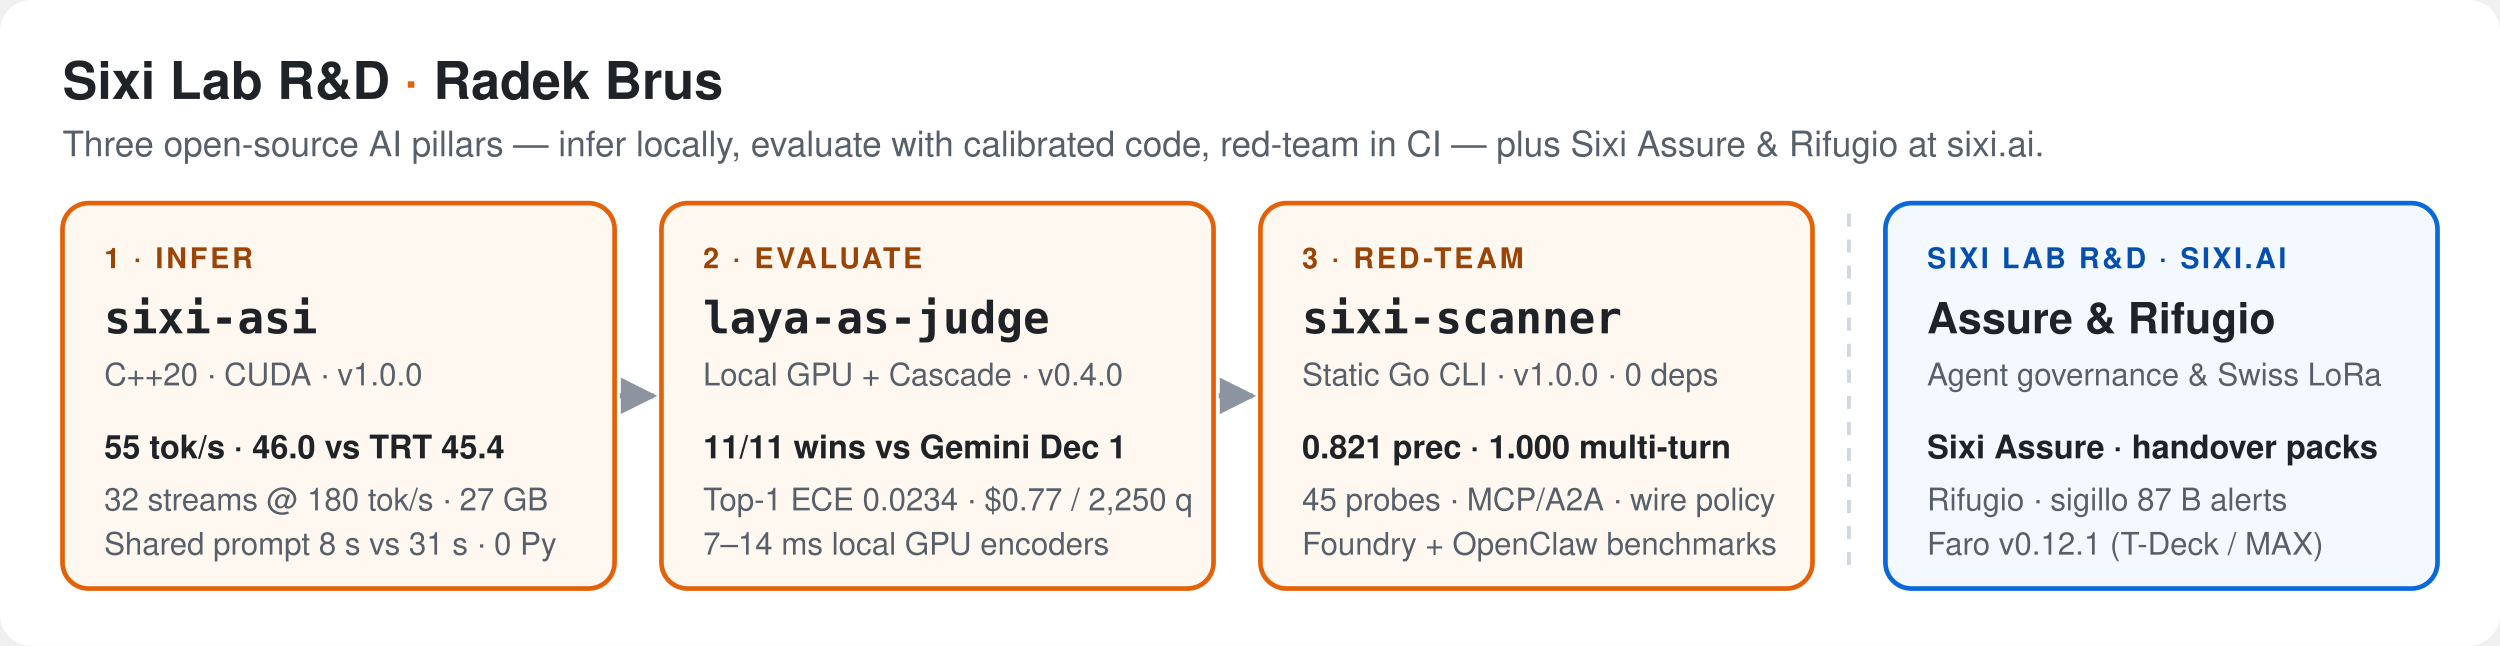
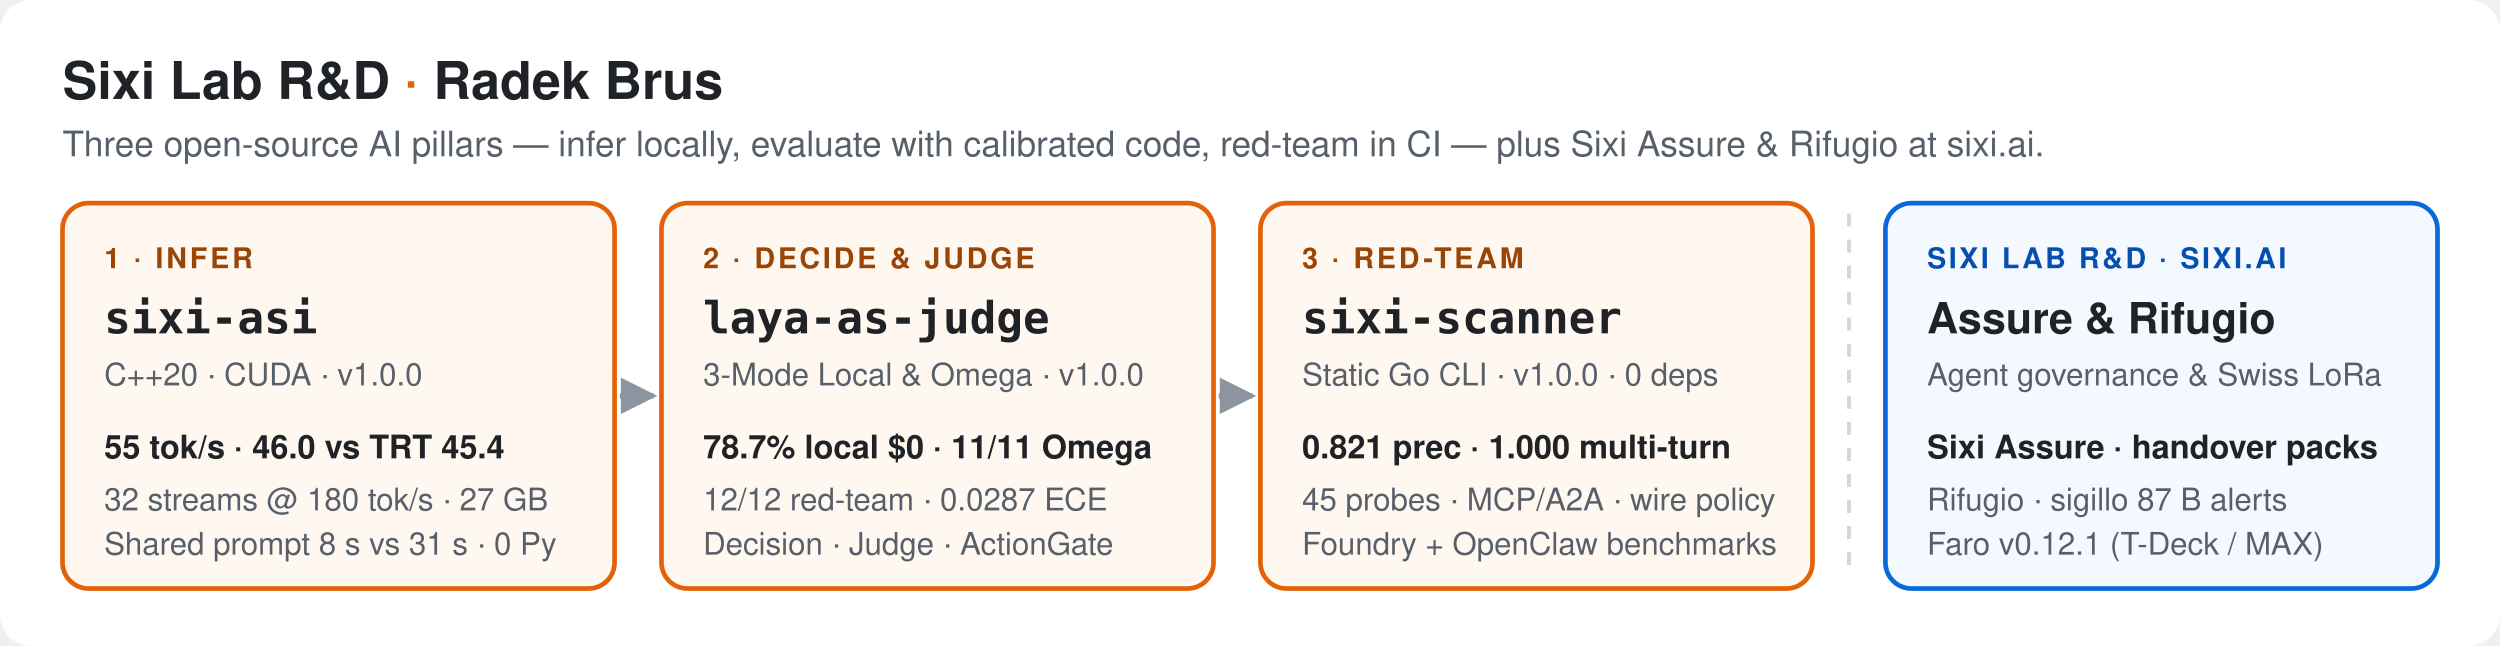
<svg xmlns="http://www.w3.org/2000/svg" viewBox="0 0 960 248" width="960" height="248" font-family="-apple-system, BlinkMacSystemFont, 'Segoe UI', Helvetica, Arial, sans-serif">
  <style>
    .bg { fill: #ffffff; }
    .core { fill: #fff8f0; stroke: #e36209; stroke-width: 1.8; }
    .radio { fill: #f4f8ff; stroke: #0969da; stroke-width: 1.8; }
    .title { fill: #1f2328; font-size: 20px; font-weight: 700; }
    .sub { fill: #57606a; font-size: 13.5px; }
    .accent { fill: #e36209; }
    .step { fill: #9a4405; font-size: 11px; font-weight: 700; letter-spacing: .1em; }
    .step-b { fill: #0550ae; font-size: 11px; font-weight: 700; letter-spacing: .09em; }
    .name { fill: #1f2328; font-size: 17px; font-weight: 700; font-family: ui-monospace, SFMono-Regular, Menlo, monospace; }
    .name-sans { fill: #1f2328; font-size: 16.5px; font-weight: 700; }
    .tag { fill: #57606a; font-size: 12px; font-weight: 500; }
    .stat { fill: #1f2328; font-size: 12.5px; font-weight: 600; }
    .note { fill: #57606a; font-size: 12px; }
    .arrow { stroke: #8c959f; stroke-width: 2; fill: none; }
    .head { fill: #8c959f; }
    .div { stroke: #d0d7de; stroke-width: 1.5; stroke-dasharray: 5 5; }
    @media (prefers-color-scheme: dark) {
      .bg { fill: #0d1117; }
      .core { fill: #1f1610; stroke: #f0883e; }
      .radio { fill: #0d1b2a; stroke: #4493f8; }
      .title, .name, .name-sans, .stat { fill: #e6edf3; }
      .sub, .tag, .note { fill: #8d96a0; }
      .accent, .step { fill: #f0883e; }
      .step-b { fill: #58a6ff; }
      .arrow { stroke: #6e7681; }
      .head { fill: #6e7681; }
      .div { stroke: #30363d; }
    }
  </style>
  <defs>
    <marker id="arr" viewBox="0 0 10 10" refX="9" refY="5" markerWidth="7" markerHeight="7" orient="auto">
      <path class="head" d="M0,0 L10,5 L0,10 z" />
    </marker>
  </defs>
  <rect class="bg" width="960" height="248" rx="12" />
  <text class="title" x="24" y="38">Sixi Lab R&amp;D <tspan class="accent">·</tspan> Radek Brus</text>
  <text class="sub" x="24" y="60">Three open-source AI pillars — infer locally, evaluate with calibrated code, red-team in CI — plus Sixi Assure &amp; Rifugio at sixi.ai.</text>
  <g>
    <rect class="core" x="24" y="78" width="212" height="148" rx="10" />
    <text class="step" x="40" y="103">1 · INFER</text>
    <text class="name" x="40" y="128">sixi-asi</text>
    <text class="tag" x="40" y="148">C++20 · CUDA · v1.0.0</text>
    <text class="stat" x="40" y="176">55 tok/s · 46.0 vs TRT 45.4</text>
    <text class="note" x="40" y="196">32 streams @ 180 tok/s · 27 GB</text>
    <text class="note" x="40" y="213">Shared prompt 8 s vs 31 s · 0 Py</text>
  </g>
  <path class="arrow" d="M238,152 L251,152" marker-end="url(#arr)" />
  <g>
    <rect class="core" x="254" y="78" width="212" height="148" rx="10" />
-     <text class="step" x="270" y="103">2 · EVALUATE</text>
+     <text class="step" x="270" y="103">2 · DECIDE &amp; JUDGE</text>
    <text class="name" x="270" y="128">laya-as-judge</text>
-     <text class="tag" x="270" y="148">Local GPU + Cascade · v0.4.0</text>
-     <text class="stat" x="270" y="176">11/11 wins vs Gemini Dec 1</text>
-     <text class="note" x="270" y="196">Top-1 ECE 0.0234 · $0.77 / 2,250 q</text>
-     <text class="note" x="270" y="213">7–14 ms local GPU encoders</text>
+     <text class="tag" x="270" y="148">3-Mode Local &amp; Omega · v1.0.0</text>
+     <text class="stat" x="270" y="176">78.7% local $0 · 11/11 Omega</text>
+     <text class="note" x="270" y="196">12/12 red-team · 0.0287 ECE</text>
+     <text class="note" x="270" y="213">Decision · Judge · ActionGate</text>
  </g>
  <path class="arrow" d="M468,152 L481,152" marker-end="url(#arr)" />
  <g>
    <rect class="core" x="484" y="78" width="212" height="148" rx="10" />
    <text class="step" x="500" y="103">3 · RED-TEAM</text>
    <text class="name" x="500" y="128">sixi-scanner</text>
    <text class="tag" x="500" y="148">Static Go CLI · v1.0.0 · 0 deps</text>
    <text class="stat" x="500" y="176">0.821 prec · 1.000 multi-turn</text>
    <text class="note" x="500" y="196">45 probes · MCP/A2A · wire policy</text>
    <text class="note" x="500" y="213">Foundry + OpenClaw benchmarks</text>
  </g>
  <line class="div" x1="710" y1="82" x2="710" y2="222" />
  <g>
    <rect class="radio" x="724" y="78" width="212" height="148" rx="10" />
    <text class="step-b" x="740" y="103">SIXI LAB R&amp;D · SIXI.AI</text>
    <text class="name-sans" x="740" y="128">Assure &amp; Rifugio</text>
    <text class="tag" x="740" y="148">Agent governance &amp; Swiss LoRa</text>
    <text class="stat" x="740" y="176">Sixi Assure · handover packs</text>
    <text class="note" x="740" y="196">Rifugio · sigillo 87 B alerts</text>
    <text class="note" x="740" y="213">Faro v0.12.1 (T-Deck / MAX)</text>
  </g>
</svg>
